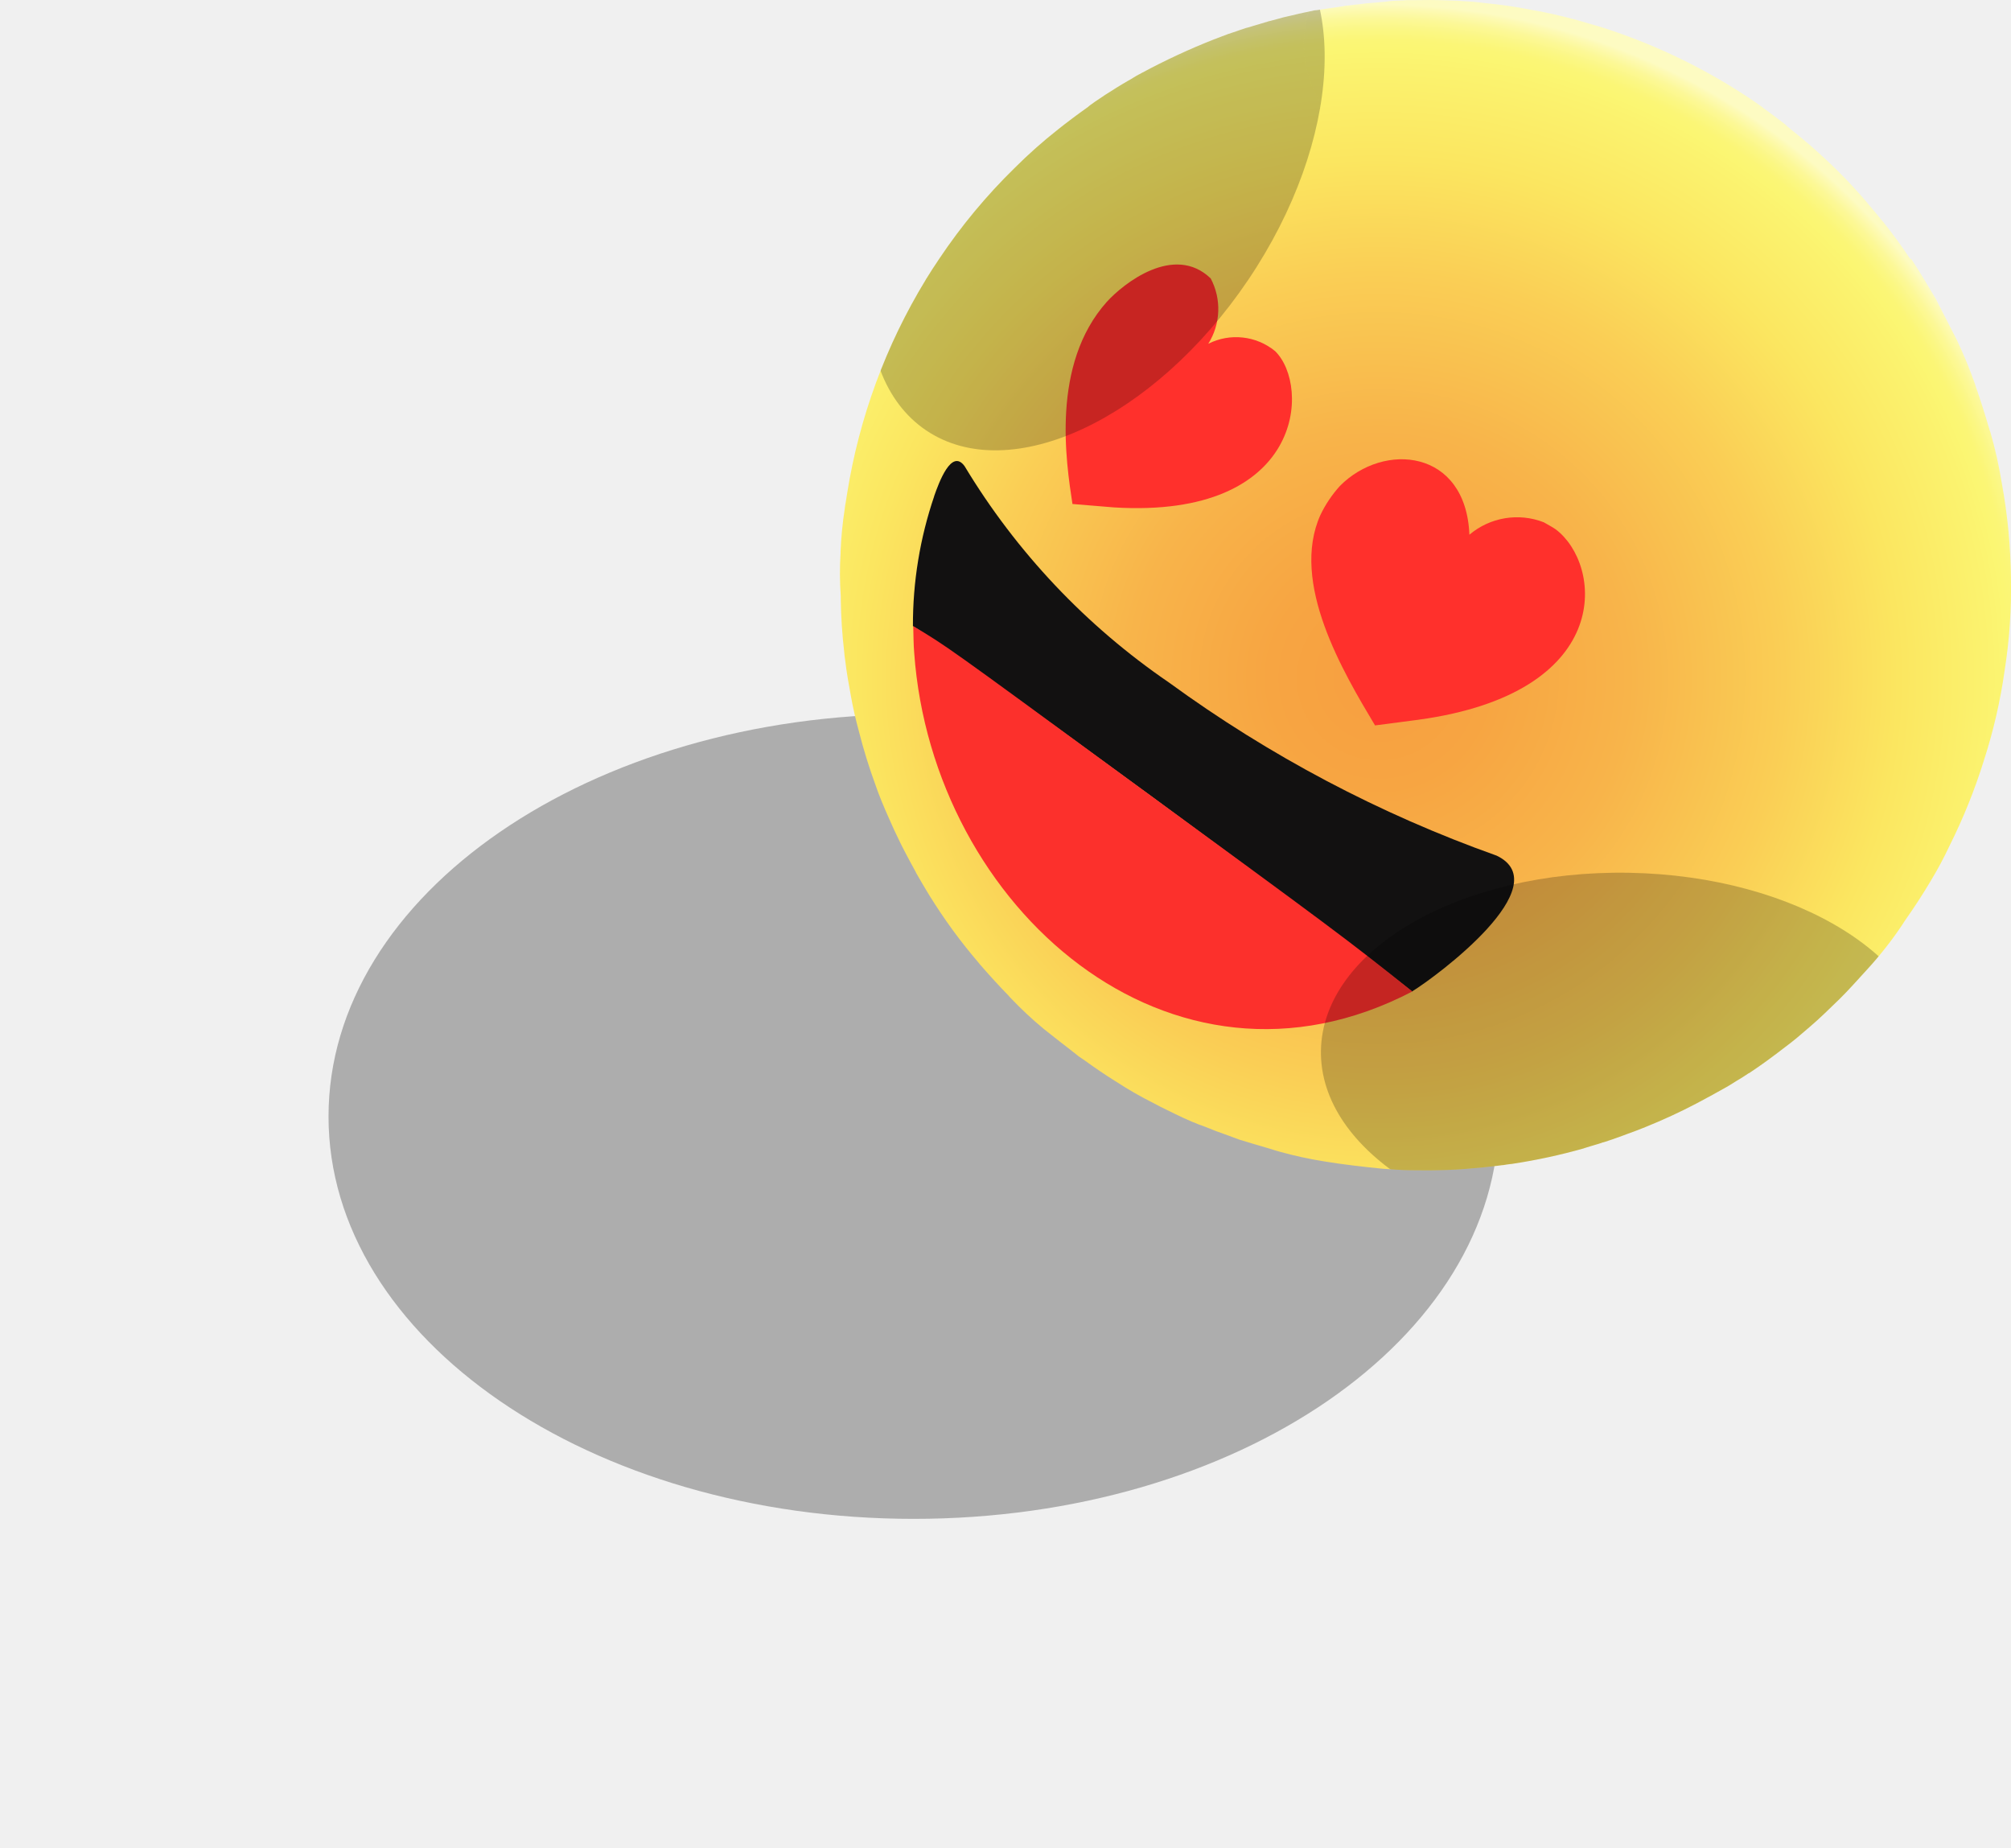
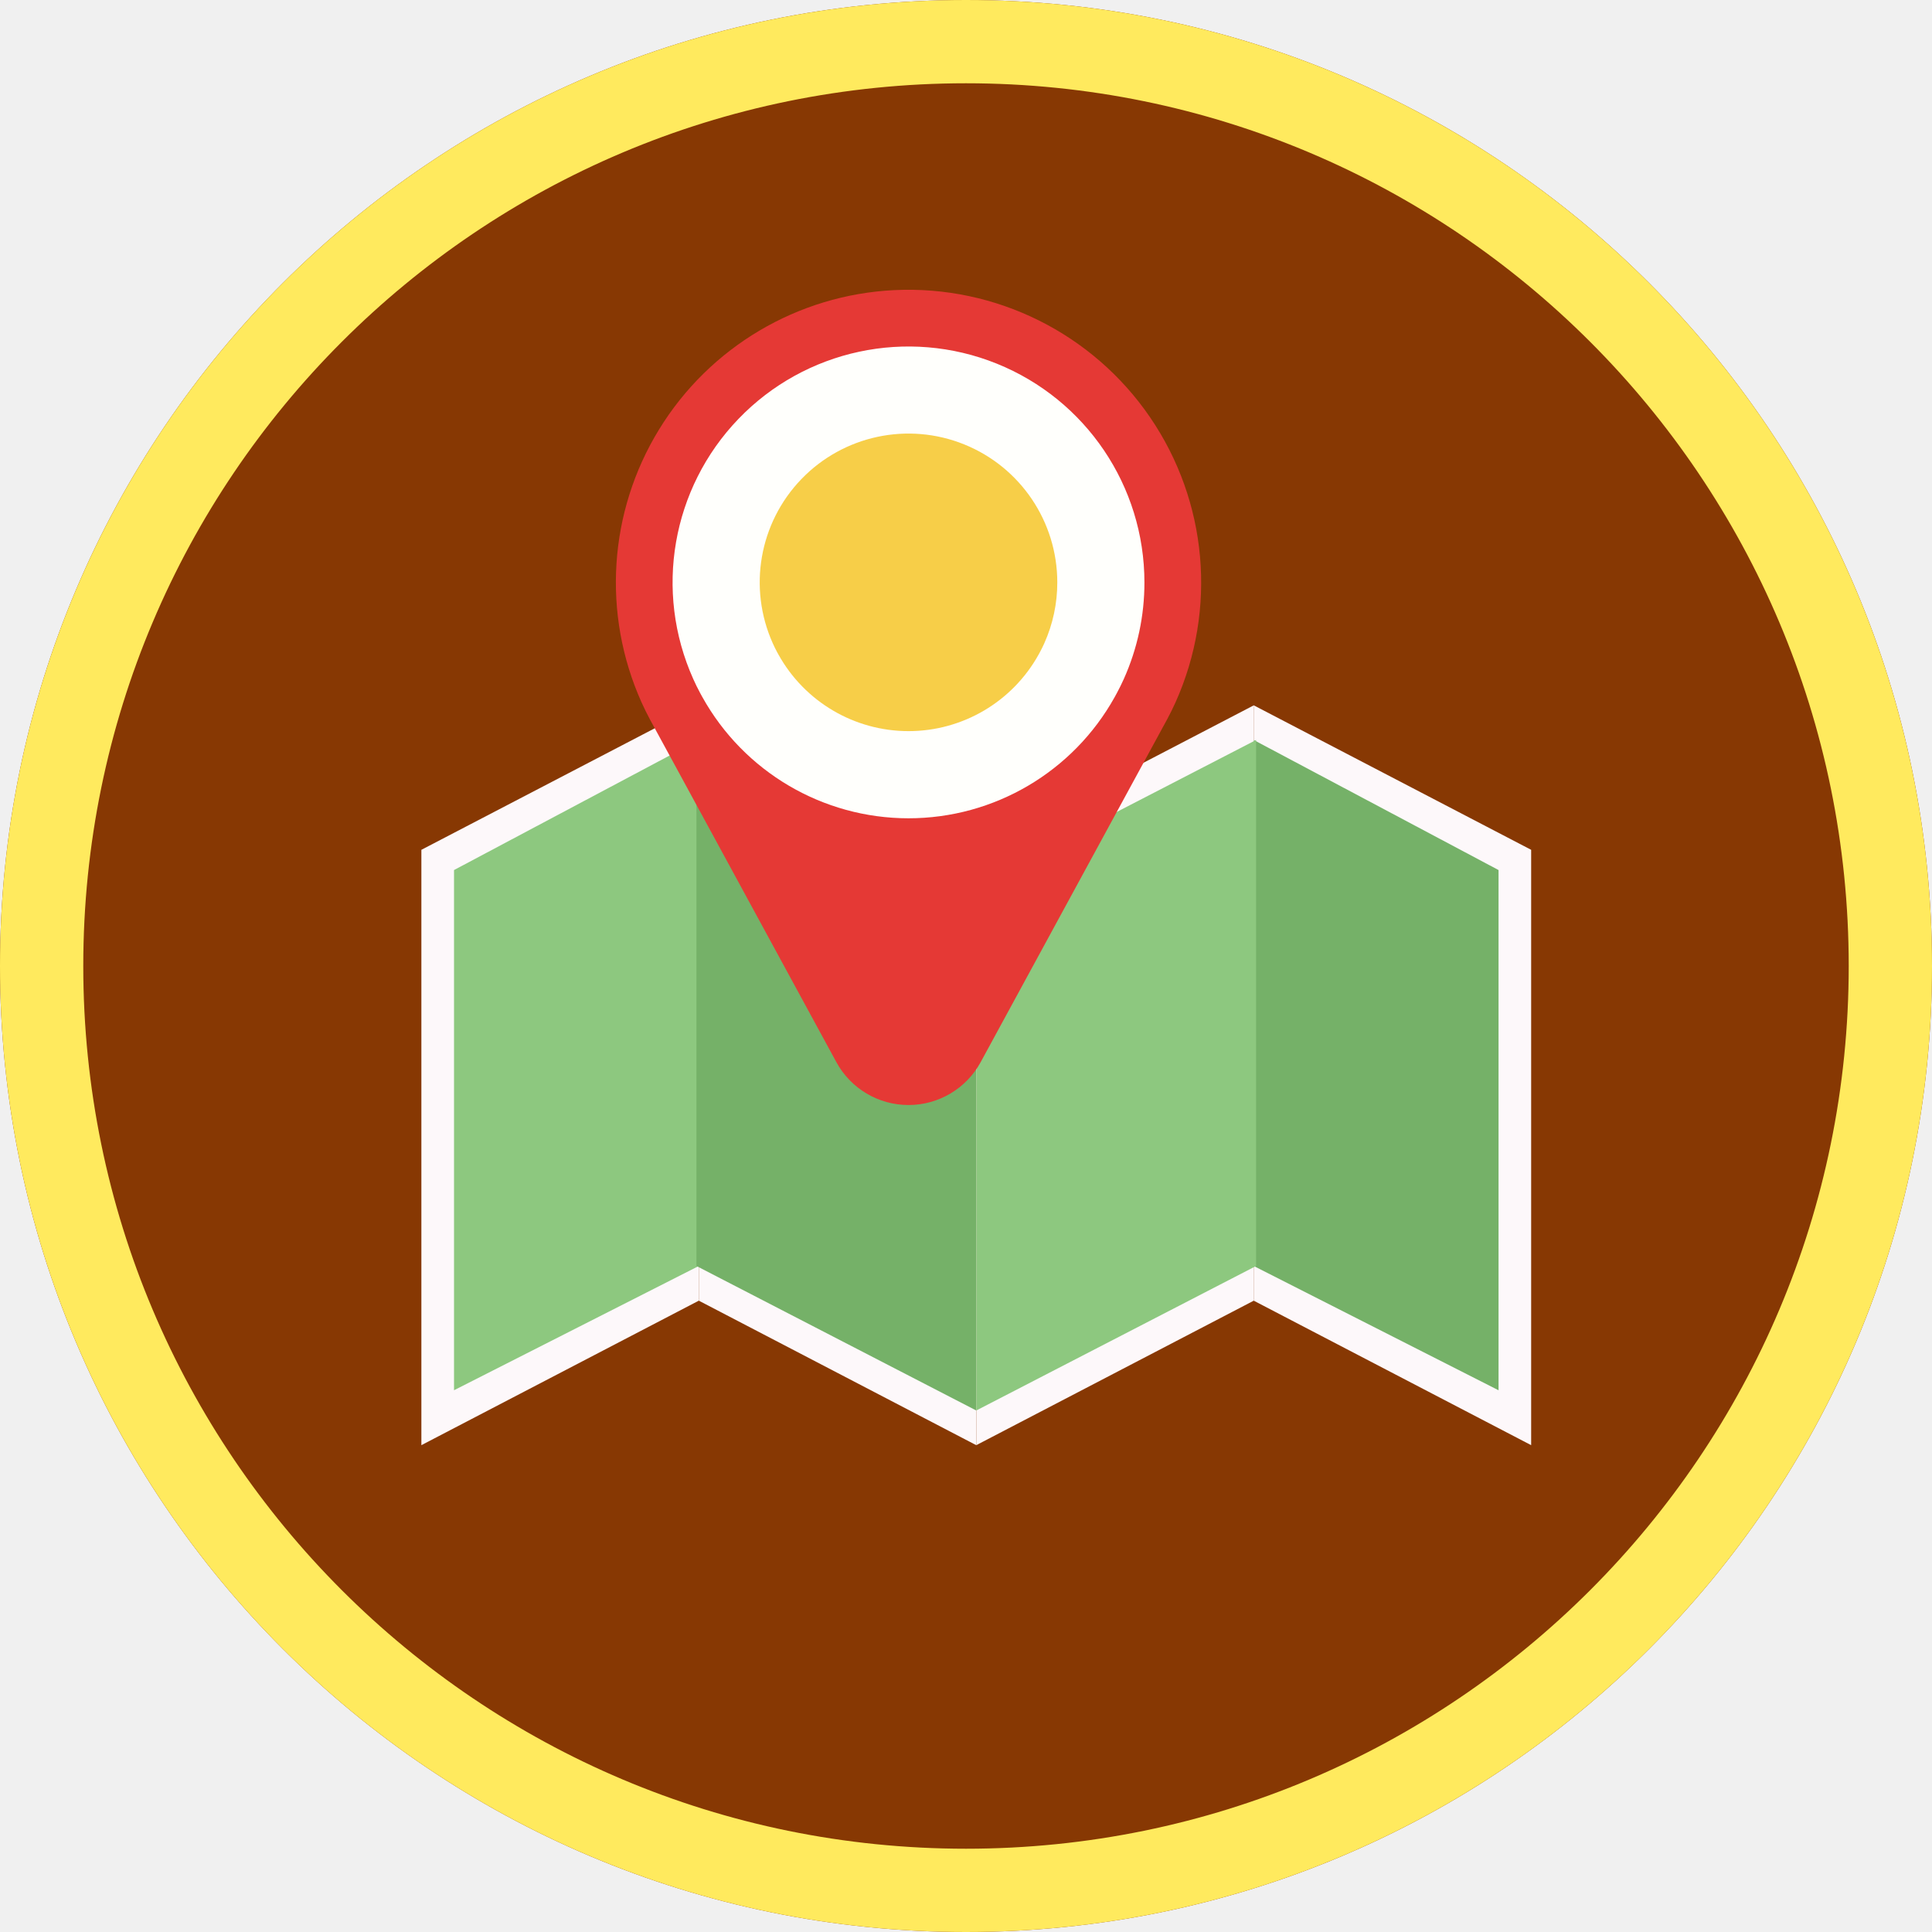
- <svg xmlns="http://www.w3.org/2000/svg" xmlns:xlink="http://www.w3.org/1999/xlink" width="82.478" height="75.758" viewBox="0 0 82.478 75.758">
+ <svg xmlns="http://www.w3.org/2000/svg" width="116" height="116" viewBox="0 0 116 116">
  <defs>
-     <radialGradient id="radial-gradient" cx="0.471" cy="0.58" r="0.575" gradientTransform="matrix(-0.999, -0.004, -0.004, 1, 0.933, 0.001)" gradientUnits="objectBoundingBox">
-       <stop offset="0" stop-color="#f79f40" />
-       <stop offset="0.163" stop-color="#f7a542" />
-       <stop offset="0.371" stop-color="#f8b44a" />
-       <stop offset="0.601" stop-color="#face55" />
-       <stop offset="0.771" stop-color="#fbe660" />
-       <stop offset="0.91" stop-color="#fbf36f" />
-       <stop offset="0.932" stop-color="#fbf672" />
-       <stop offset="0.947" stop-color="#fbf676" />
-       <stop offset="0.962" stop-color="#fbf783" />
-       <stop offset="0.978" stop-color="#fcf897" />
-       <stop offset="0.994" stop-color="#fdfab4" />
-       <stop offset="1" stop-color="#fdfbc2" />
-     </radialGradient>
    <clipPath id="clip-path">
-       <path id="Trazado_116496" data-name="Trazado 116496" d="M52.65,29.84v-.06c0-.11-.03-.77-.15-1.75-.01-.09-.02-.17-.03-.26-.02-.12-.04-.25-.06-.38a23.894,23.894,0,0,0-3.15-8.77c0-.01-.01-.01-.01-.02-.17-.29-.35-.57-.54-.85h0a23.353,23.353,0,0,0-3.06-3.74,20.449,20.449,0,0,0-1.77-1.6c-.39-.32-.78-.62-1.19-.91a.265.265,0,0,1-.06-.05l-.05-.04-.21-.15c-.26-.18-.55-.37-.86-.57h0c-.01-.01-.02-.01-.03-.02-.15-.09-.3-.19-.47-.28-.07-.04-.15-.09-.22-.13s-.12-.07-.19-.11a1.092,1.092,0,0,0-.15-.08,25.413,25.413,0,0,0-2.93-1.4c-.26-.11-.47-.18-.58-.23l-.18-.07-.18-.07c-.01,0-.02-.01-.03-.01l-.04-.01-.3-.1-.04-.01c-.01,0-.03-.01-.04-.01l-.2-.07a2.759,2.759,0,0,0-.27-.08l-.23-.07c-.04-.01-.09-.03-.13-.04-.01,0-.03-.01-.04-.01s-.03-.01-.05-.01a.636.636,0,0,1-.07-.02l-.26-.07-.22-.06c-.07-.02-.14-.03-.21-.05h-.01l-.13-.03-.25-.06-.18-.04a2.049,2.049,0,0,0-.24-.05c-.01,0-.03-.01-.04-.01-.06-.01-.12-.03-.18-.04l-.11-.02-.13-.03h-.02l-.04-.01c-.02,0-.05-.01-.07-.01a1.766,1.766,0,0,1-.2-.04.6.6,0,0,0-.12-.02h0a2.068,2.068,0,0,1-.22-.04l-.19-.03c-.03-.01-.07-.01-.11-.02a.985.985,0,0,0-.17-.02,1,1,0,0,0-.16-.02l-.27-.03-.25-.03c-.03,0-.05-.01-.08-.01h-.02a1.641,1.641,0,0,0-.23-.02l-.34-.03c-.08-.01-.16-.01-.23-.02-.09-.01-.17-.01-.26-.02s-.18-.01-.27-.02A.97.97,0,0,1,29.76,7h-.37c-.48-.01-.96-.01-1.45,0-.11,0-.21,0-.31.01s-.22.01-.32.02c-.07,0-.13.01-.19.01-.16.01-.31.02-.46.04-.05,0-.11.01-.16.01-.22.02-.43.04-.64.07-.1.01-.2.02-.3.04h-.01c-.02,0-.04.01-.06.01q-.24.03-.45.06c-.11.02-.23.04-.34.05-.26.04-.47.08-.61.11-.7.14-1.38.3-2.06.5-.41.11-.77.22-1.21.38a24.021,24.021,0,0,0-5.31,2.61h0c-.17.11-.33.22-.49.33a.265.265,0,0,0-.06.05c-.28.2-.56.4-.84.61a.423.423,0,0,1-.07.05l-.02.02-.02.02c-.01.01-.02.02-.03.02s-.02.01-.03.02c-.08.06-.15.12-.23.18-.15.12-.3.24-.44.36-.08.07-.16.13-.24.2-.16.14-.32.27-.46.4l-.02.02-.02.02c-.03.03-.07.06-.1.09-.75.69-1.21,1.19-1.24,1.22-.23.25-.46.51-.69.77-.16.19-.33.38-.5.59-.01.01-.02.03-.04.04l-.03.03c-.34.42-.69.89-1.08,1.46l-.01.01-.01.01c-.01.01-.01.02-.02.02-.18.26-.36.55-.54.86-.16.26-.32.52-.46.75l-.46.88c-.15.29-.29.56-.42.82a16.758,16.758,0,0,0-.76,1.82h0v.01c-.22.6-.42,1.23-.6,1.84l-.01.02a.037.037,0,0,1-.01.03,17.968,17.968,0,0,0-.5,2.13,23.506,23.506,0,0,0-.17,7.66,22.794,22.794,0,0,0,.82,3.68,23.944,23.944,0,0,0,1.38,3.51,15.311,15.311,0,0,0,.75,1.42c.32.56.68,1.11,1.06,1.66.04.07.09.13.13.2a16,16,0,0,0,1.39,1.8c.34.37.78.88,1.14,1.24s.83.82,1.22,1.15h0c.42.37.6.53.99.83q.72.585,1.47,1.08h.01c.16.11.32.22.49.32.19.12.38.24.55.34.09.05.22.13.36.21a.573.573,0,0,1,.07.04c.15.09.33.18.52.29.04.02.09.05.13.07a22.789,22.789,0,0,0,2.12,1c.18.07.42.17.7.28l.24.09.42.15.3.1.11.03c.01,0,.01,0,.02.01l.16.05a2.759,2.759,0,0,0,.27.08l.26.08c.01,0,.02,0,.02.01a22.1,22.1,0,0,0,2.96.66l.09.01c.08.01.17.03.27.04h.03l.23.03.53.06c.24.03.56.05.79.07s.49.03.74.04h.02c.13.01.25.01.37.01.33.01.77,0,1.1.01s.79-.03,1.13-.05c.72-.06,1.68-.17,2.39-.28a18.747,18.747,0,0,0,1.84-.38c.14-.04.28-.08.43-.12.43-.12.87-.25,1.24-.36l.43-.16c.35-.12.69-.25,1.03-.38l.17-.06c.4-.15.89-.38,1.32-.59.19-.09.37-.18.55-.28a15.71,15.71,0,0,0,1.56-.88c.02-.01.03-.02.05-.03.41-.26.82-.52,1.22-.81.09-.06.18-.12.26-.17l.44-.34c.12-.09.23-.18.35-.27l.66-.52a14.289,14.289,0,0,0,1.37-1.26l.03-.03.07-.07c.35-.35.74-.77,1.2-1.29a.138.138,0,0,0,.03-.04h0a20.958,20.958,0,0,0,2.02-2.71c.01-.01.01-.02.02-.03.19-.3.38-.61.57-.95v-.01h0c.08-.14.16-.29.24-.44.11-.2.22-.41.31-.59l.09-.18c.16-.32.31-.65.47-.99.21-.47.41-.94.56-1.36h0c.26-.7.5-1.44.71-2.23.13-.48.25-.96.33-1.41.1-.48.18-.98.25-1.5.02-.12.03-.23.05-.34.08-.69.14-1.41.16-2.14v-.13C52.68,31.04,52.68,30.45,52.65,29.84Z" transform="translate(-4.654 -6.992)" />
-     </clipPath>
-     <linearGradient id="linear-gradient" x1="-0.166" y1="-323.933" x2="-1.166" y2="-323.933" gradientUnits="objectBoundingBox">
-       <stop offset="0" stop-color="#19b79c" />
-       <stop offset="0.405" stop-color="#1dbb9e" />
-       <stop offset="0.825" stop-color="#2ac8a3" />
-       <stop offset="0.997" stop-color="#31cfa6" />
-     </linearGradient>
-     <linearGradient id="linear-gradient-2" x1="-2.106" y1="-363.238" x2="-3.08" y2="-363.238" xlink:href="#linear-gradient" />
-     <clipPath id="clip-path-2">
-       <path id="Trazado_116504" data-name="Trazado 116504" d="M4.652,29.65v-.06a15.757,15.757,0,0,1,.17-1.74,2.335,2.335,0,0,1,.04-.26c.02-.12.04-.25.06-.38a24.088,24.088,0,0,1,3.22-8.75c0-.01.01-.01.01-.02.18-.29.36-.57.55-.85h0a23.39,23.39,0,0,1,3.09-3.72,20.134,20.134,0,0,1,1.78-1.58q.585-.465,1.2-.9a.265.265,0,0,0,.06-.05l.05-.04.21-.15c.26-.18.55-.37.86-.56h0c.01-.01.02-.01.03-.02.15-.09.31-.19.47-.28a2.53,2.53,0,0,0,.22-.13c.06-.04.12-.07.19-.11.05-.03.1-.05.15-.08a27.308,27.308,0,0,1,2.95-1.37c.26-.1.47-.18.58-.22l.18-.06.18-.06c.01,0,.02-.01.03-.01l.05-.02.3-.1.04-.01c.01,0,.03-.01.04-.01l.2-.06c.08-.02.19-.06.27-.08l.23-.07a.647.647,0,0,0,.13-.04c.01,0,.03-.01.04-.01s.03-.01.05-.01a.637.637,0,0,0,.07-.02l.26-.07.22-.06c.07-.02.14-.03.21-.05h.01l.13-.03c.08-.02.18-.04.25-.06l.18-.04c.08-.02.16-.03.24-.05.01,0,.03-.01.04-.01a1.163,1.163,0,0,0,.18-.04l.11-.01.13-.02h.02l.04-.01c.02,0,.05-.01.07-.01l.2-.03c.04-.01.09-.01.13-.02h0l.22-.03.19-.03a.516.516,0,0,0,.11-.02.985.985,0,0,1,.17-.02c.06-.01.11-.01.16-.02l.27-.03.25-.03c.03,0,.05-.01.08-.01h.02c.07-.01.15-.01.23-.02l.34-.03c.08-.01.16-.01.23-.02a1.569,1.569,0,0,1,.24-.03,2.437,2.437,0,0,1,.27-.01.86.86,0,0,1,.16-.01l.15-.01h.24c.49-.01.97-.01,1.45.01.11,0,.21.01.31.01s.22.01.32.02c.07,0,.13.01.19.01.16.01.31.02.46.04.05.01.11.01.16.02.22.02.43.05.64.07.1.01.2.03.3.04h.01c.02,0,.04.01.06.01.16.02.31.05.45.07l.34.06c.26.05.47.09.6.11.69.14,1.38.31,2.06.52.41.11.76.23,1.21.39a24.178,24.178,0,0,1,5.28,2.65h0c.16.11.33.22.49.34a.265.265,0,0,1,.06.05c.28.2.56.41.83.62a.424.424,0,0,0,.07.05l.02.02.02.02.03.03c.01.01.02.01.02.02.08.06.15.12.22.18.15.12.3.24.44.36.08.07.16.14.24.2.16.14.31.28.46.41l.02.02.02.02c.03.03.07.06.1.09.75.69,1.2,1.2,1.23,1.23.23.25.46.51.68.78.16.19.32.38.49.59.01.01.02.03.04.04l.02.03c.33.42.69.89,1.07,1.47l.04.01.01.01c.01.01.01.02.02.02.17.26.36.56.54.86.16.26.31.53.45.75l.45.88c.15.29.29.56.42.82a18.431,18.431,0,0,1,.75,1.83h0v.01c.21.6.41,1.23.59,1.85l.01.02a.037.037,0,0,0,.01.03,17.59,17.59,0,0,1,.48,2.14,22.71,22.71,0,0,1,.37,3.87,21.465,21.465,0,0,1-.26,3.8,21.96,21.96,0,0,1-.85,3.68,23.286,23.286,0,0,1-1.41,3.5,15.244,15.244,0,0,1-.76,1.42c-.33.56-.69,1.11-1.07,1.65-.04.07-.09.13-.13.2a15.2,15.2,0,0,1-1.41,1.79c-.34.37-.79.88-1.15,1.23s-.84.82-1.22,1.14h0c-.43.37-.6.52-1,.82-.49.38-.98.74-1.48,1.07H41.9c-.16.11-.32.21-.49.31-.19.12-.38.24-.55.33-.09.05-.22.12-.36.2a.574.574,0,0,0-.07.04c-.15.08-.33.18-.52.28-.04.02-.09.05-.13.07a23.108,23.108,0,0,1-2.12.98c-.18.07-.42.17-.71.27l-.24.09-.42.15-.3.1-.11.03c-.01,0-.01,0-.02.01l-.16.05c-.08.02-.19.06-.27.08l-.26.08c-.01,0-.02,0-.02.01a23.962,23.962,0,0,1-2.96.64l-.09.01c-.08.01-.17.02-.27.04H31.8l-.23.03-.53.06c-.24.02-.56.05-.79.07s-.49.03-.74.04h-.02c-.13,0-.25.01-.37.01-.33.01-.77,0-1.1,0s-.79-.04-1.13-.06c-.72-.07-1.68-.18-2.39-.3a16.281,16.281,0,0,1-1.84-.4c-.14-.04-.28-.08-.43-.13-.43-.12-.87-.26-1.24-.37l-.43-.16c-.35-.12-.69-.25-1.03-.39l-.17-.06c-.4-.15-.88-.38-1.32-.6-.19-.09-.37-.18-.55-.28a15.612,15.612,0,0,1-1.55-.89.219.219,0,0,0-.05-.03c-.41-.26-.81-.53-1.21-.82-.09-.06-.17-.12-.25-.17L14,49.97c-.12-.09-.23-.18-.35-.27l-.66-.52a15.233,15.233,0,0,1-1.36-1.27l-.03-.03-.06-.07c-.34-.35-.74-.78-1.19-1.3a.138.138,0,0,1-.03-.04h0a21.889,21.889,0,0,1-2-2.73c-.01-.01-.01-.02-.02-.03-.18-.3-.37-.61-.56-.95v-.01h0c-.08-.14-.16-.29-.24-.44-.11-.21-.22-.41-.31-.59l-.09-.18c-.16-.32-.31-.65-.46-.99-.21-.47-.41-.95-.55-1.36h0a22.441,22.441,0,0,1-.69-2.23c-.13-.48-.24-.96-.32-1.41-.09-.49-.18-.98-.24-1.5-.02-.12-.03-.23-.04-.34a21.166,21.166,0,0,1-.14-2.14v-.13A13.347,13.347,0,0,1,4.652,29.65Z" transform="translate(-4.627 -6.983)" fill="url(#radial-gradient)" />
+       <rect id="Rectángulo_454661" data-name="Rectángulo 454661" width="66.633" height="69.371" fill="none" />
    </clipPath>
  </defs>
-   <g id="Grupo_157926" data-name="Grupo 157926" transform="translate(13.474)">
-     <ellipse id="Elipse_4737" data-name="Elipse 4737" cx="24" cy="16.5" rx="24" ry="16.5" transform="translate(0 29.284)" fill="#0b0b0b" opacity="0.292" style="mix-blend-mode: multiply;isolation: isolate" />
-     <path id="Trazado_116493" data-name="Trazado 116493" d="M4.652,29.65v-.06a15.757,15.757,0,0,1,.17-1.74,2.335,2.335,0,0,1,.04-.26c.02-.12.04-.25.06-.38a24.088,24.088,0,0,1,3.22-8.75c0-.01.01-.01.01-.02.18-.29.36-.57.55-.85h0a23.39,23.39,0,0,1,3.09-3.72,20.134,20.134,0,0,1,1.78-1.58q.585-.465,1.2-.9a.265.265,0,0,0,.06-.05l.05-.04.21-.15c.26-.18.55-.37.86-.56h0c.01-.01.02-.01.03-.02.15-.09.31-.19.47-.28a2.53,2.53,0,0,0,.22-.13c.06-.04.12-.07.19-.11.05-.03.1-.05.15-.08a27.308,27.308,0,0,1,2.95-1.37c.26-.1.47-.18.58-.22l.18-.06.18-.06c.01,0,.02-.01.03-.01l.05-.02.3-.1.04-.01c.01,0,.03-.01.04-.01l.2-.06c.08-.02.19-.06.27-.08l.23-.07a.647.647,0,0,0,.13-.04c.01,0,.03-.01.04-.01s.03-.01.05-.01a.637.637,0,0,0,.07-.02l.26-.07.22-.06c.07-.02.14-.03.21-.05h.01l.13-.03c.08-.02.18-.04.25-.06l.18-.04c.08-.02.16-.03.24-.05.01,0,.03-.01.04-.01a1.163,1.163,0,0,0,.18-.04l.11-.01.13-.02h.02l.04-.01c.02,0,.05-.01.07-.01l.2-.03c.04-.01.09-.01.13-.02h0l.22-.03.19-.03a.516.516,0,0,0,.11-.02.985.985,0,0,1,.17-.02c.06-.01.11-.01.16-.02l.27-.03.25-.03c.03,0,.05-.01.08-.01h.02c.07-.01.15-.01.23-.02l.34-.03c.08-.01.16-.01.23-.02a1.569,1.569,0,0,1,.24-.03,2.437,2.437,0,0,1,.27-.01.86.86,0,0,1,.16-.01l.15-.01h.24c.49-.01.97-.01,1.45.01.11,0,.21.01.31.01s.22.01.32.02c.07,0,.13.01.19.01.16.01.31.02.46.04.05.01.11.01.16.02.22.02.43.05.64.07.1.01.2.03.3.04h.01c.02,0,.04.01.06.01.16.02.31.05.45.07l.34.06c.26.05.47.09.6.11.69.14,1.38.31,2.06.52.41.11.76.23,1.21.39a24.178,24.178,0,0,1,5.28,2.65h0c.16.11.33.22.49.34a.265.265,0,0,1,.06.05c.28.2.56.41.83.62a.424.424,0,0,0,.07.05l.02.02.02.02.03.03c.01.01.02.01.02.02.08.06.15.12.22.18.15.12.3.24.44.36.08.07.16.14.24.2.16.14.31.28.46.41l.02.02.02.02c.03.03.07.06.1.09.75.69,1.2,1.2,1.23,1.23.23.25.46.51.68.78.16.19.32.38.49.59.01.01.02.03.04.04l.02.03c.33.42.69.89,1.07,1.47l.04.01.01.01c.01.01.01.02.02.02.17.26.36.56.54.86.16.26.31.53.45.75l.45.88c.15.29.29.56.42.82a18.431,18.431,0,0,1,.75,1.83h0v.01c.21.6.41,1.23.59,1.85l.01.02a.037.037,0,0,0,.01.03,17.59,17.59,0,0,1,.48,2.14,22.71,22.71,0,0,1,.37,3.87,21.465,21.465,0,0,1-.26,3.8,21.96,21.96,0,0,1-.85,3.68,23.286,23.286,0,0,1-1.41,3.5,15.244,15.244,0,0,1-.76,1.42c-.33.56-.69,1.11-1.07,1.65-.04.07-.09.13-.13.2a15.2,15.2,0,0,1-1.41,1.79c-.34.37-.79.88-1.15,1.23s-.84.82-1.22,1.14h0c-.43.37-.6.52-1,.82-.49.38-.98.74-1.48,1.07H41.9c-.16.11-.32.21-.49.31-.19.12-.38.24-.55.33-.09.05-.22.12-.36.2a.574.574,0,0,0-.07.04c-.15.08-.33.18-.52.28-.04.02-.09.05-.13.07a23.108,23.108,0,0,1-2.12.98c-.18.07-.42.17-.71.27l-.24.09-.42.15-.3.1-.11.03c-.01,0-.01,0-.02.01l-.16.05c-.08.02-.19.06-.27.08l-.26.08c-.01,0-.02,0-.02.01a23.962,23.962,0,0,1-2.96.64l-.09.01c-.08.01-.17.02-.27.04H31.8l-.23.03-.53.06c-.24.02-.56.05-.79.07s-.49.03-.74.04h-.02c-.13,0-.25.01-.37.01-.33.01-.77,0-1.1,0s-.79-.04-1.13-.06c-.72-.07-1.68-.18-2.39-.3a16.281,16.281,0,0,1-1.84-.4c-.14-.04-.28-.08-.43-.13-.43-.12-.87-.26-1.24-.37l-.43-.16c-.35-.12-.69-.25-1.03-.39l-.17-.06c-.4-.15-.88-.38-1.32-.6-.19-.09-.37-.18-.55-.28a15.612,15.612,0,0,1-1.55-.89.219.219,0,0,0-.05-.03c-.41-.26-.81-.53-1.21-.82-.09-.06-.17-.12-.25-.17L14,49.97c-.12-.09-.23-.18-.35-.27l-.66-.52a15.233,15.233,0,0,1-1.36-1.27l-.03-.03-.06-.07c-.34-.35-.74-.78-1.19-1.3a.138.138,0,0,1-.03-.04h0a21.889,21.889,0,0,1-2-2.73c-.01-.01-.01-.02-.02-.03-.18-.3-.37-.61-.56-.95v-.01h0c-.08-.14-.16-.29-.24-.44-.11-.21-.22-.41-.31-.59l-.09-.18c-.16-.32-.31-.65-.46-.99-.21-.47-.41-.95-.55-1.36h0a22.441,22.441,0,0,1-.69-2.23c-.13-.48-.24-.96-.32-1.41-.09-.49-.18-.98-.24-1.5-.02-.12-.03-.23-.04-.34a21.166,21.166,0,0,1-.14-2.14v-.13A13.347,13.347,0,0,1,4.652,29.65Z" transform="translate(16.349 -6.983)" fill="url(#radial-gradient)" />
-     <g id="Grupo_86225" data-name="Grupo 86225" transform="translate(20.955 0.009)" clip-path="url(#clip-path)">
-       <path id="Trazado_116494" data-name="Trazado 116494" d="M50.67,21.64a4.37,4.37,0,0,1,.18-.46C50.8,21.33,50.74,21.48,50.67,21.64Z" transform="translate(-48.844 -6.992)" fill="url(#linear-gradient)" />
-       <path id="Trazado_116495" data-name="Trazado 116495" d="M4.7,34.92c.03-.14.05-.28.08-.41C4.75,34.65,4.73,34.79,4.7,34.92Z" transform="translate(43.196 -6.992)" fill="url(#linear-gradient-2)" />
+   <g id="Grupo_1179826" data-name="Grupo 1179826" transform="translate(-896.833 -387)">
+     <g id="Elipse_13648" data-name="Elipse 13648" transform="translate(896.833 387)" fill="#873803" stroke="#ffea5e" stroke-width="5">
+       <circle cx="58" cy="58" r="58" stroke="none" />
+       <circle cx="58" cy="58" r="55.5" fill="none" />
    </g>
-     <path id="Trazado_116497" data-name="Trazado 116497" d="M25.873,27.33A16.375,16.375,0,0,0,25,32.66c2.26,1.39,16.97,12.2,20.47,14.98,1.03-.63,6.02-4.35,3.47-5.57a52.925,52.925,0,0,1-13.44-7.1,28.664,28.664,0,0,1-8.38-8.87c-.54-.75-1.06.69-1.25,1.23" transform="translate(-1.032 -6.983)" fill="#121111" />
-     <path id="Trazado_116499" data-name="Trazado 116499" d="M29.22,33.76c.75,10.43,10.52,19.05,20.43,13.88-2.65-2.12-3.33-2.62-11.66-8.71-7.45-5.46-7.45-5.46-8.81-6.27.01.33.01.77.04,1.1" transform="translate(-5.199 -6.983)" fill="#fc302c" />
-     <g id="Grupo_86231" data-name="Grupo 86231" transform="translate(40.307 18.833)">
-       <path id="Trazado_116501" data-name="Trazado 116501" d="M22.473,28.1c-1.25,2.78.93,6.44,2.24,8.63.65-.09,1.52-.19,2.17-.29,7.67-1.22,7.14-6.32,5.24-7.75-.14-.1-.34-.2-.49-.29a3.024,3.024,0,0,0-3.05.51c-.14-3.51-3.51-3.82-5.31-2a4.969,4.969,0,0,0-.8,1.19" transform="translate(-22.099 -25.816)" fill="#ff302c" />
-     </g>
-     <g id="Grupo_86232" data-name="Grupo 86232" transform="translate(30.232 10.846)">
-       <path id="Trazado_116503" data-name="Trazado 116503" d="M35.806,19.36c-2.3,2.57-1.67,6.58-1.41,8.29.51.04,1.19.1,1.7.14,7.78.48,8.08-4.98,6.61-6.41a2.529,2.529,0,0,0-2.74-.3,2.679,2.679,0,0,0,.1-2.68c-1.5-1.44-3.58.21-4.26.96" transform="translate(-34.117 -17.829)" fill="#ff302c" />
-     </g>
-     <g id="Enmascarar_grupo_59" data-name="Enmascarar grupo 59" transform="translate(20.976 0)" clip-path="url(#clip-path-2)">
-       <g id="Grupo_86233" data-name="Grupo 86233" transform="translate(-2.683 -7.272)" opacity="0.561" style="mix-blend-mode: multiply;isolation: isolate">
-         <g id="Grupo_86230" data-name="Grupo 86230" transform="translate(0)">
-           <ellipse id="Elipse_4734" data-name="Elipse 4734" cx="12.5" cy="7.5" rx="12.5" ry="7.5" transform="translate(21.707 1.557)" fill="#fff" opacity="0.743" />
-           <ellipse id="Elipse_4735" data-name="Elipse 4735" cx="12.5" cy="7.5" rx="12.5" ry="7.5" transform="translate(26.415 8.388) rotate(124)" opacity="0.387" />
-           <ellipse id="Elipse_4736" data-name="Elipse 4736" cx="12.5" cy="7.5" rx="12.5" ry="7.5" transform="matrix(-1, -0.017, 0.017, -1, 47.282, 58.274)" opacity="0.387" />
+     <g id="Grupo_1177168" data-name="Grupo 1177168" transform="translate(922.133 404.399)">
+       <path id="Trazado_992033" data-name="Trazado 992033" d="M0,35.588V71.334l16.658-8.676V26.913Z" transform="translate(0 -1.963)" fill="#fdf8fa" />
+       <path id="Trazado_992034" data-name="Trazado 992034" d="M16.812,60.74,2.114,68.2V36.967l14.7-7.809Z" transform="translate(-0.154 -2.127)" fill="#8dc87f" />
+       <path id="Trazado_992035" data-name="Trazado 992035" d="M17.969,62.658l16.657,8.676V35.588L17.969,26.912Z" transform="translate(-1.311 -1.963)" fill="#fdf8fa" />
+       <path id="Trazado_992036" data-name="Trazado 992036" d="M34.616,69.416l-16.8-8.676V29.158l16.8,8.676Z" transform="translate(-1.3 -2.127)" fill="#75b168" />
+       <path id="Trazado_992037" data-name="Trazado 992037" d="M53.907,62.658l16.658,8.676V35.588L53.907,26.912Z" transform="translate(-3.932 -1.963)" fill="#fdf8fa" />
+       <path id="Trazado_992038" data-name="Trazado 992038" d="M53.907,60.74l14.7,7.462V36.967l-14.7-7.809Z" transform="translate(-3.932 -2.127)" fill="#75b168" />
+       <path id="Trazado_992039" data-name="Trazado 992039" d="M35.938,35.588V71.334L52.6,62.658V26.913Z" transform="translate(-2.621 -1.963)" fill="#fdf8fa" />
+       <path id="Trazado_992040" data-name="Trazado 992040" d="M35.938,69.416l16.8-8.676V29.158l-16.8,8.676Z" transform="translate(-2.621 -2.127)" fill="#8dc87f" />
+       <g id="Grupo_1177167" data-name="Grupo 1177167" transform="translate(0 0)">
+         <g id="Grupo_1177166" data-name="Grupo 1177166" clip-path="url(#clip-path)">
+           <path id="Trazado_992041" data-name="Trazado 992041" d="M29.307.02A17.576,17.576,0,0,0,14.134,24.762c.159.355.33.7.514,1.044l.156.285L25.835,46.373a4.932,4.932,0,0,0,8.665,0L45.527,26.1l.164-.3c.184-.339.352-.686.512-1.038A17.578,17.578,0,0,0,29.307.02" transform="translate(-0.919 0)" fill="#e53935" />
+           <path id="Trazado_992042" data-name="Trazado 992042" d="M44.6,17.837a14.112,14.112,0,0,1-1.238,5.8c-.128.284-.265.564-.413.837l-.132.243a14.165,14.165,0,0,1-24.767-.009l-.126-.23c-.147-.275-.286-.554-.413-.841a14.165,14.165,0,1,1,27.089-5.8" transform="translate(-1.187 -0.268)" fill="#fffffc" />
+           <path id="Trazado_992043" data-name="Trazado 992043" d="M39.78,18.248A8.906,8.906,0,0,1,39,21.905q-.121.268-.26.527l-.083.153a8.933,8.933,0,0,1-15.62-.006l-.08-.145c-.093-.173-.18-.35-.26-.53A8.933,8.933,0,1,1,39.78,18.248" transform="translate(-1.599 -0.68)" fill="#f7ce48" />
        </g>
      </g>
    </g>
  </g>
</svg>
